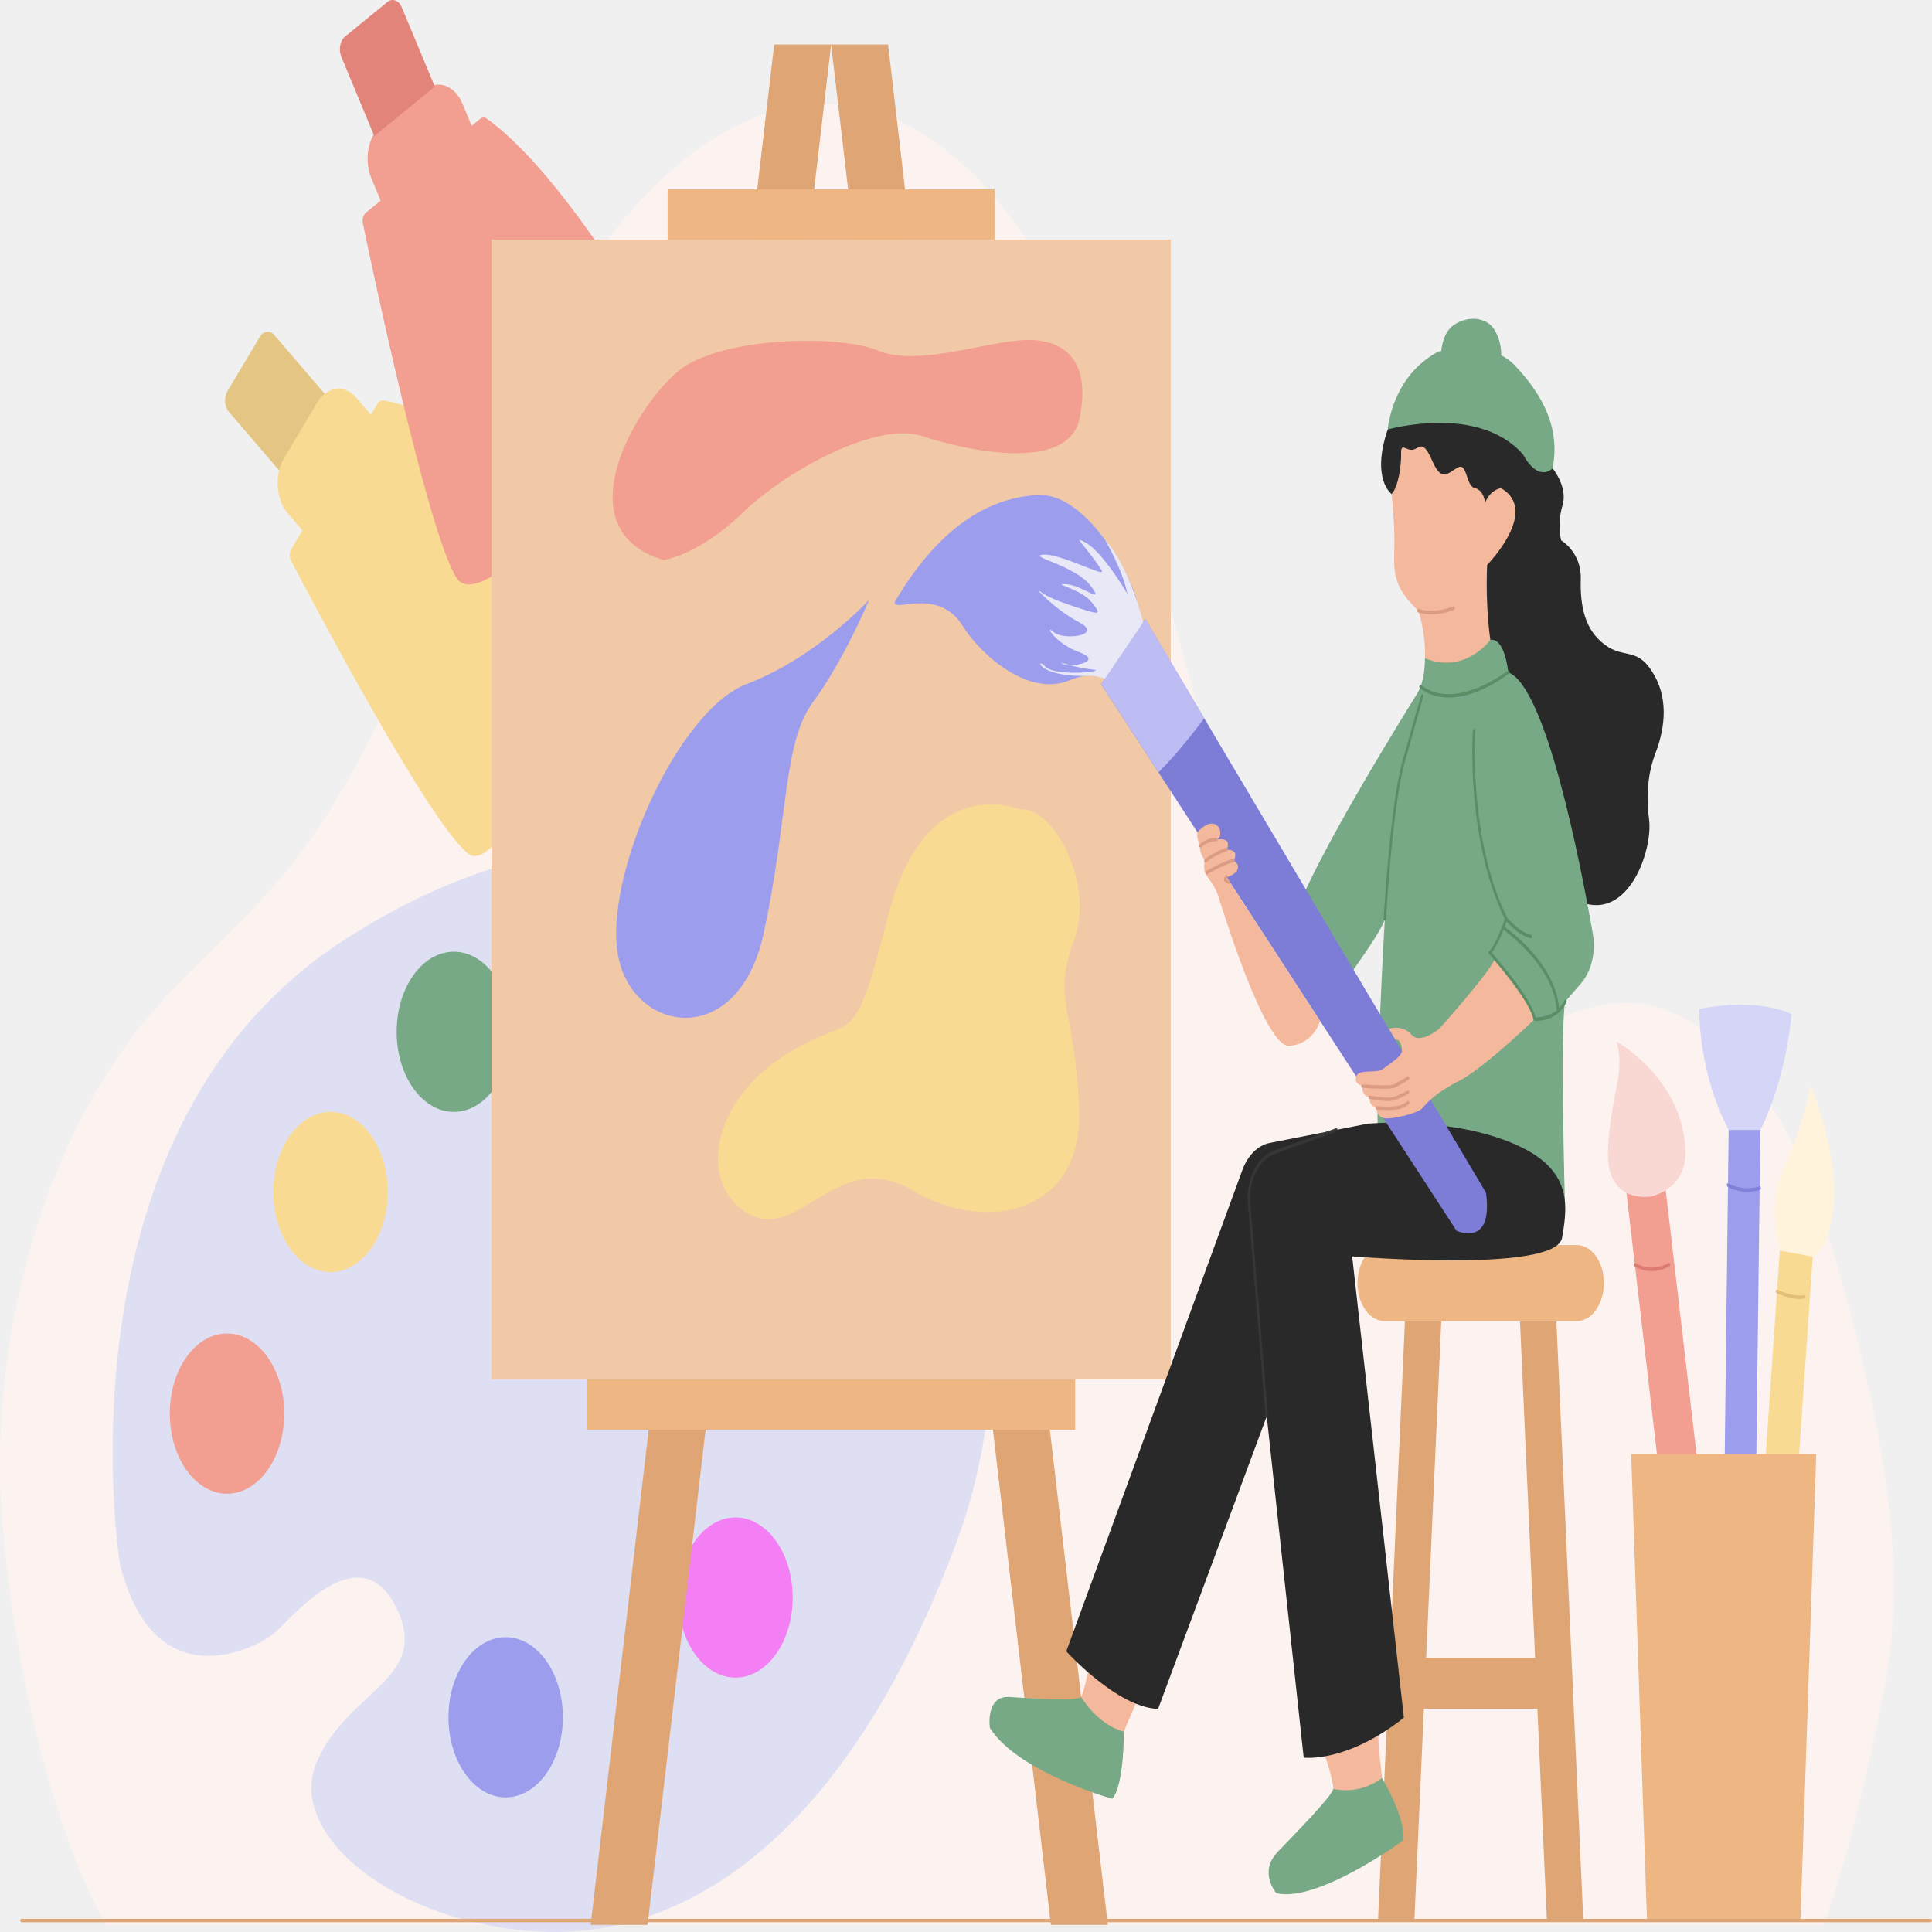
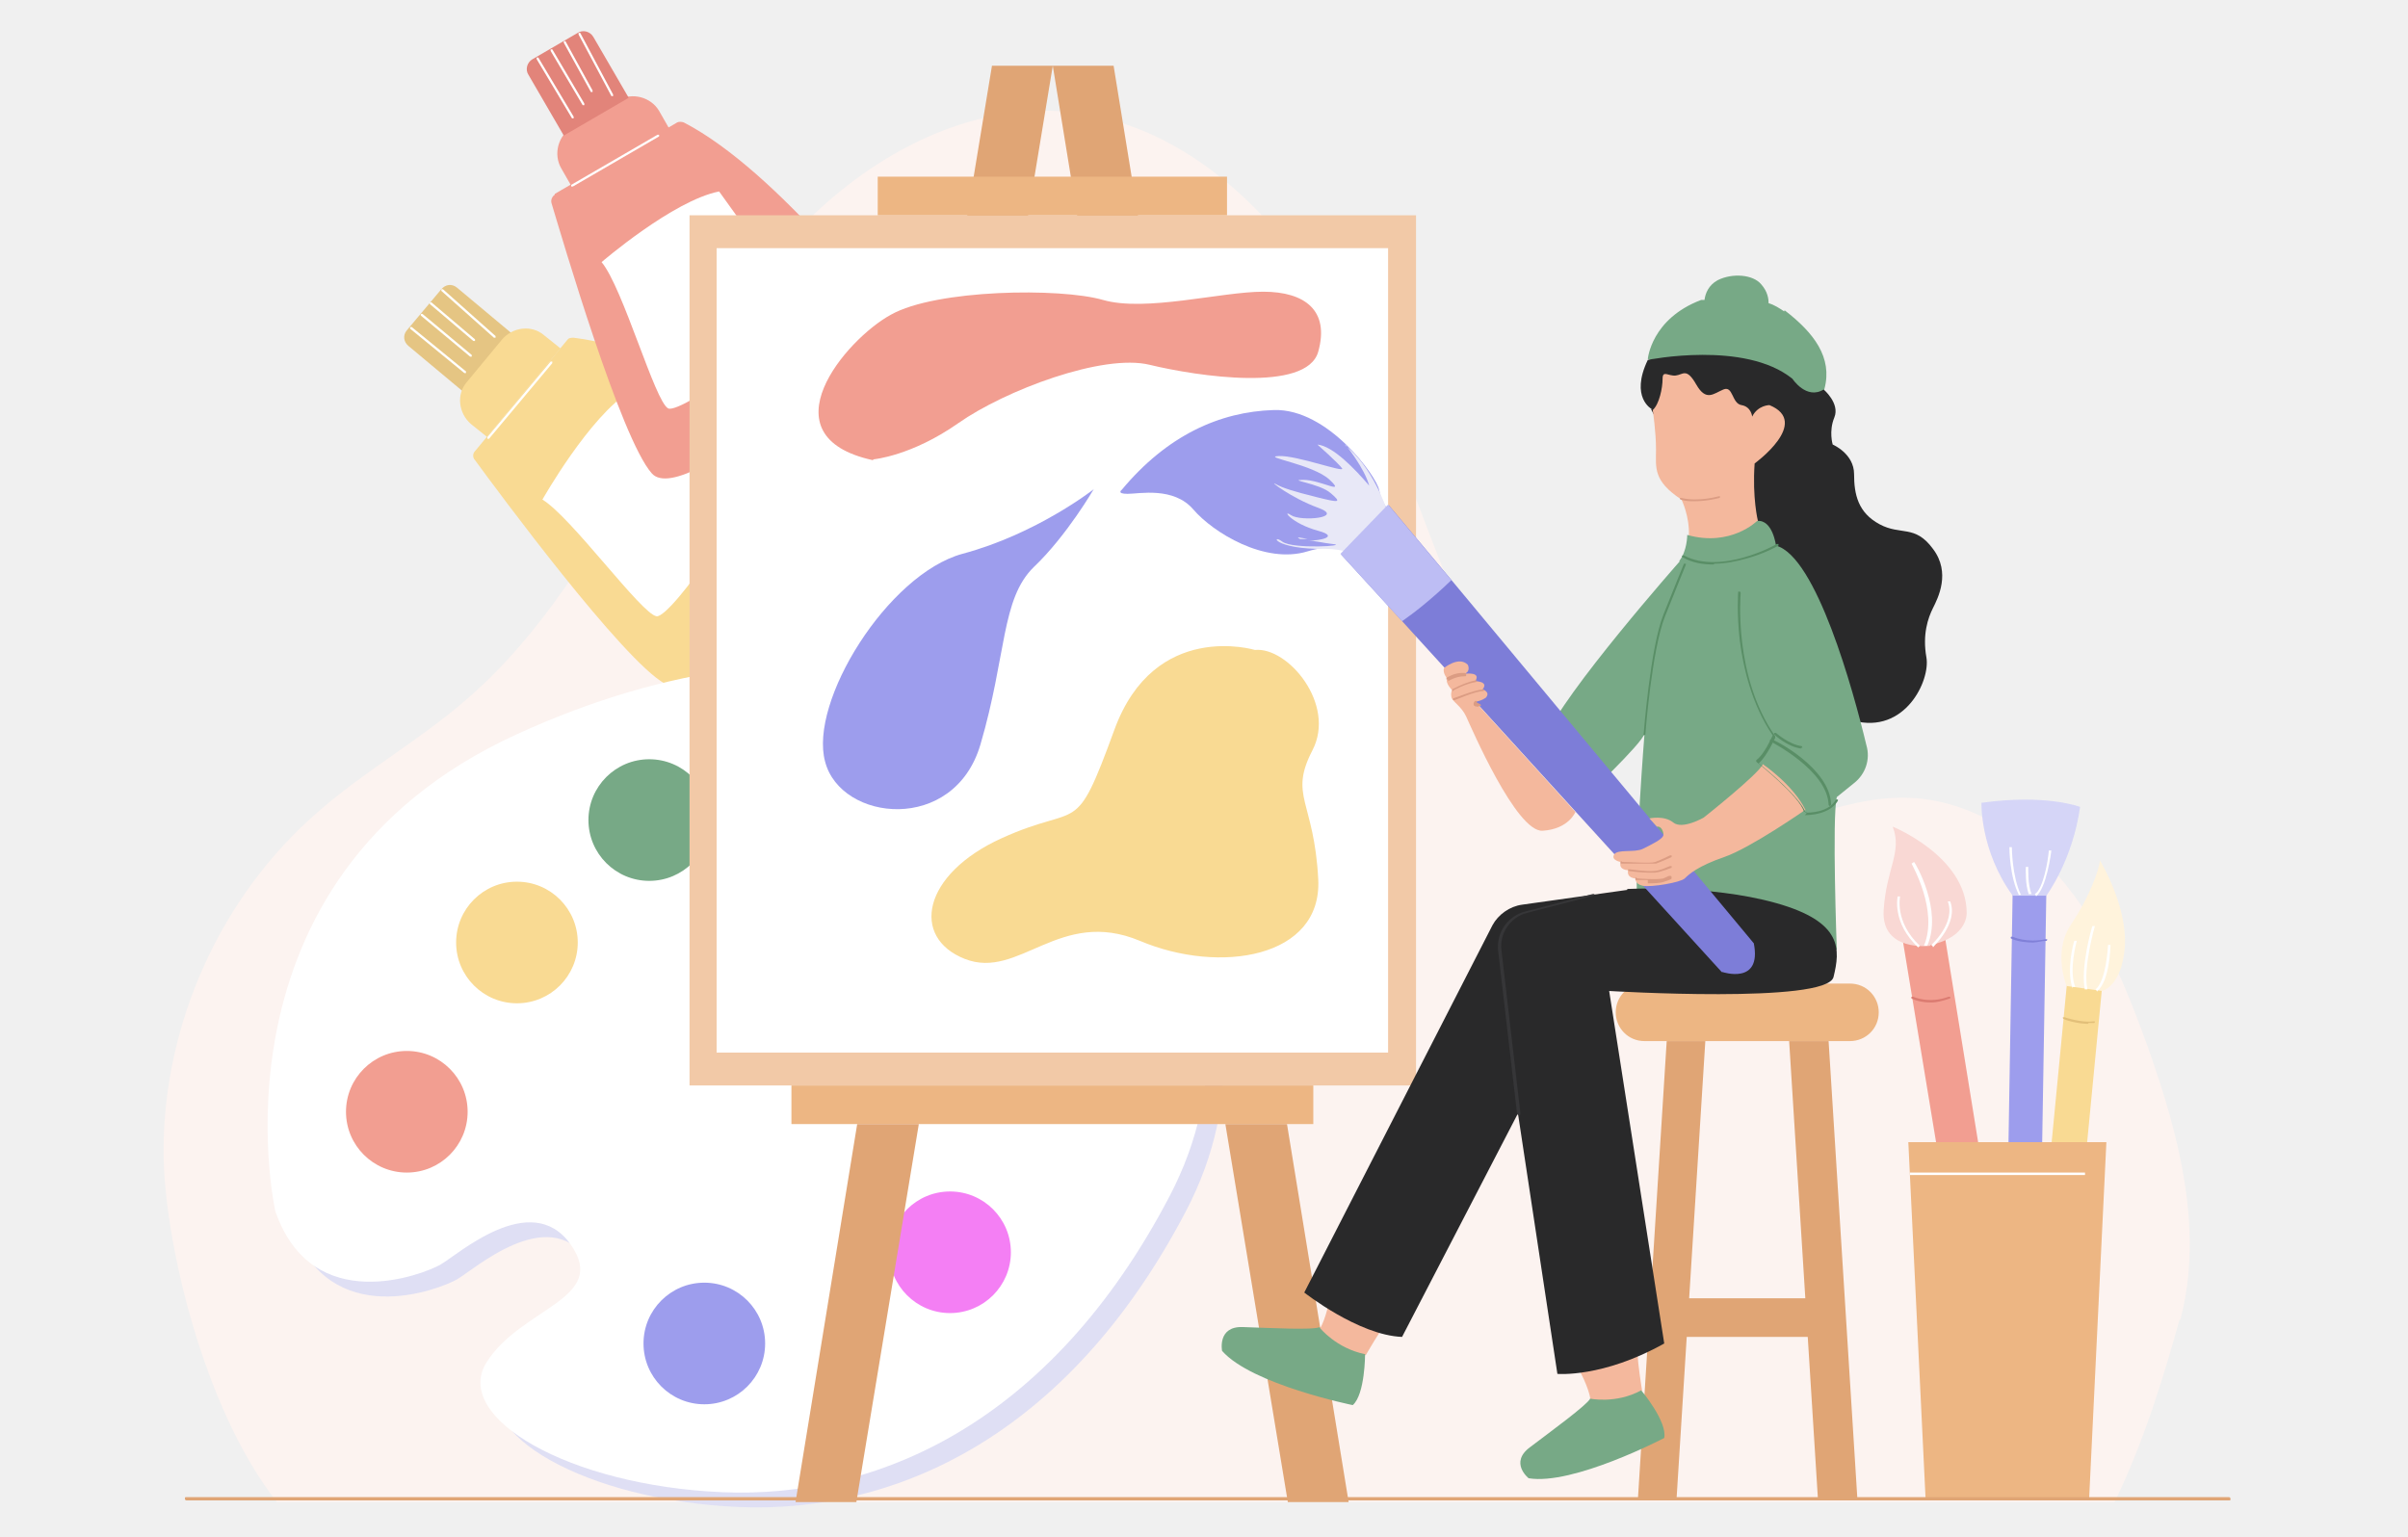
- <svg xmlns="http://www.w3.org/2000/svg" width="160" height="160" viewBox="0 0 160 160" fill="none">
-   <path d="M125.502 30.314C125.147 29.929 124.742 29.646 124.322 29.423C124.344 28.947 124.25 28.157 123.78 27.337C123.136 26.233 121.537 26.111 120.38 26.931C119.664 27.428 119.432 28.4 119.36 29.058C119.194 29.099 119.092 29.129 119.092 29.129C115.222 31.205 114.926 35.57 114.926 35.57C114.926 35.57 127.939 42.133 128.583 38.791C129.22 35.449 127.787 32.755 125.502 30.314Z" fill="#77A986" />
-   <path d="M115.244 40.908C115.244 40.908 113.529 39.682 114.925 35.57C114.925 35.57 122.434 33.413 126.138 37.647C126.138 37.647 127.245 39.925 128.583 38.791C128.583 38.791 129.864 40.34 129.401 41.849C128.938 43.358 129.285 44.746 129.285 44.746C129.285 44.746 130.97 45.728 130.912 47.926C130.855 50.124 131.202 52.129 132.895 53.385C134.58 54.651 135.658 53.446 137.061 56.028C138.457 58.611 137.466 61.416 137.061 62.48C136.656 63.543 136.244 65.336 136.569 67.857C136.895 70.379 134.884 76.253 130.92 74.704C126.948 73.154 115.244 40.908 115.244 40.908Z" fill="#29292A" />
-   <path d="M123.425 52.98C123.425 52.98 123.006 50.448 123.158 46.782C123.158 46.782 127.563 42.295 124.301 40.422C124.301 40.422 123.396 40.543 122.991 41.647C122.991 41.647 122.904 40.584 122.145 40.422C121.385 40.26 121.53 38.305 120.749 38.71C119.96 39.115 119.41 40.016 118.622 38.183C117.833 36.35 117.573 37.12 117.023 37.241C116.473 37.363 116.003 36.593 116.032 37.566C116.061 38.548 115.801 40.34 115.244 40.908C115.244 40.908 115.504 43.186 115.475 45.151C115.446 47.106 115.215 48.493 117.457 50.569C117.457 50.569 118.072 52.322 118.007 54.499C118.007 54.499 119.056 56.271 120.799 55.988C122.543 55.704 123.425 52.98 123.425 52.98Z" fill="#F4B89D" />
-   <path d="M118.521 50.873C118.166 50.873 117.797 50.833 117.436 50.711C117.378 50.691 117.349 50.62 117.356 50.539C117.371 50.458 117.421 50.418 117.479 50.428C118.803 50.863 120.329 50.235 120.344 50.225C120.394 50.205 120.452 50.245 120.474 50.316C120.488 50.387 120.459 50.468 120.409 50.499C120.351 50.529 119.512 50.873 118.521 50.873Z" fill="#DB9C83" />
-   <path d="M156.079 139.622C154.958 145.446 153.338 152.809 151.03 159.422H8.775C3.06 149.223 -0.007 130.801 1.27664e-05 121.393C0.007 107.497 4.485 93.724 11.965 84.599C15.618 80.142 19.908 76.78 23.568 72.334C29.29 65.386 33.24 56.079 36.973 46.853C40.705 37.626 44.395 28.177 49.74 20.673C55.086 13.168 62.458 7.739 70.003 8.702C79.385 9.907 86.858 20.561 91.321 32.188C95.777 43.814 98.092 56.839 102.396 68.577C105.767 77.762 111.352 86.857 118.723 87.293C124.322 87.617 129.581 82.786 135.18 83.079C139.897 83.323 144.216 87.262 147.189 92.397C150.162 97.522 151.978 103.76 153.555 109.989C155.971 119.499 157.953 129.849 156.079 139.622Z" fill="#FCF3F0" />
-   <path d="M24.125 45.475C23.959 45.749 23.951 46.154 24.103 46.437C25.818 49.709 35.562 68.202 38.781 70.703C42.318 73.458 52.41 45.941 52.41 45.941C52.41 45.941 40.134 34.669 31.757 33.16C31.569 33.13 31.373 33.231 31.25 33.444L24.125 45.475Z" fill="#F9DA93" />
-   <path d="M26.983 32.724L23.206 39.064L18.953 34.102C18.584 33.676 18.533 32.907 18.844 32.39L21.506 27.914C21.81 27.397 22.36 27.326 22.729 27.762L26.983 32.724Z" fill="#E5C583" />
-   <path d="M25.066 43.956L23.821 42.498C22.845 41.353 22.707 39.318 23.525 37.95L26.259 33.352C27.077 31.985 28.531 31.793 29.507 32.937L30.752 34.395L25.066 43.956Z" fill="#F9DA93" />
-   <path d="M30.303 17.614C30.086 17.796 29.978 18.161 30.05 18.495C30.846 22.323 35.417 44.007 37.79 47.835C40.402 52.048 56.331 31.357 56.331 31.357C56.331 31.357 47.694 15.153 40.308 9.816C40.141 9.694 39.939 9.704 39.772 9.836L30.303 17.614Z" fill="#F29E91" />
-   <path d="M31.54 16.652L30.759 14.768C30.115 13.229 30.491 11.244 31.591 10.352L35.157 7.446C36.257 6.544 37.675 7.071 38.311 8.61L39.092 10.494L31.54 16.652Z" fill="#F29E91" />
-   <path d="M36.011 7.172L30.997 11.264L28.263 4.691C28.024 4.114 28.162 3.364 28.574 3.03L32.083 0.164C32.495 -0.17 33.03 0.022 33.269 0.599L36.011 7.172Z" fill="#E2847A" />
-   <path d="M9.925 129.505C9.925 129.505 4.16 93.501 28.552 77.813C52.945 62.125 69.598 74.815 71.406 77.813C73.222 80.811 88.384 103.193 79.154 127.884C69.923 152.576 56.41 160.658 44.539 159.959C32.669 159.27 23.604 151.887 26.245 145.881C28.885 139.875 35.808 139.015 32.755 133.019C29.703 127.023 24.017 134.174 22.7 135.267C21.384 136.371 12.811 141.04 9.925 129.505Z" fill="#DFDFF4" />
-   <path d="M18.801 123.702C21.418 123.702 23.539 120.732 23.539 117.068C23.539 113.404 21.418 110.434 18.801 110.434C16.184 110.434 14.063 113.404 14.063 117.068C14.063 120.732 16.184 123.702 18.801 123.702Z" fill="#F29E91" />
-   <path d="M41.877 148.849C44.494 148.849 46.615 145.879 46.615 142.215C46.615 138.551 44.494 135.581 41.877 135.581C39.26 135.581 37.139 138.551 37.139 142.215C37.139 145.879 39.26 148.849 41.877 148.849Z" fill="#9D9DED" />
-   <path d="M60.91 138.934C63.526 138.934 65.648 135.964 65.648 132.3C65.648 128.636 63.526 125.666 60.91 125.666C58.293 125.666 56.171 128.636 56.171 132.3C56.171 135.964 58.293 138.934 60.91 138.934Z" fill="#F47FF4" />
-   <path d="M27.373 105.35C29.99 105.35 32.111 102.38 32.111 98.716C32.111 95.053 29.99 92.083 27.373 92.083C24.756 92.083 22.635 95.053 22.635 98.716C22.635 102.38 24.756 105.35 27.373 105.35Z" fill="#F9DA93" />
-   <path d="M37.588 92.083C40.204 92.083 42.326 89.113 42.326 85.449C42.326 81.786 40.204 78.816 37.588 78.816C34.971 78.816 32.849 81.786 32.849 85.449C32.849 89.113 34.971 92.083 37.588 92.083Z" fill="#77A986" />
-   <path d="M64.028 44.706H59.311L64.114 3.688H68.831L64.028 44.706Z" fill="#E0A575" />
-   <path d="M93.072 143.41C93.072 143.41 94.251 140.503 94.555 140.169C94.858 139.835 90.294 137.293 90.294 137.293C90.294 137.293 90.004 139.481 89.534 140.544C89.071 141.607 91.147 144.392 93.072 143.41Z" fill="#F4B89D" />
-   <path d="M114.455 147.248C114.455 147.248 114.065 143.957 114.151 143.42C114.238 142.883 109.551 144.939 109.551 144.939C109.551 144.939 110.31 146.894 110.426 148.13C110.542 149.375 113.399 149.699 114.455 147.248Z" fill="#F4B89D" />
-   <path d="M73.634 44.706H78.351L73.547 3.688H68.831L73.634 44.706Z" fill="#E0A575" />
-   <path d="M96.956 19.842H40.705V114.232H96.956V19.842Z" fill="#F2C9A7" />
-   <path d="M89.042 114.242H48.627V118.405H89.042V114.242Z" fill="#EDB683" />
-   <path d="M82.365 15.68H55.289V19.842H82.365V15.68Z" fill="#EDB683" />
-   <path d="M117.132 159.047H114.122L116.35 109.411H119.36L117.132 159.047Z" fill="#E0A575" />
-   <path d="M128.106 159.047H131.122L128.894 109.411H125.878L128.106 159.047Z" fill="#E0A575" />
-   <path d="M128.504 137.293H116.741V141.516H128.504V137.293Z" fill="#E0A575" />
-   <path d="M130.58 109.411H114.672C113.428 109.411 112.422 108.004 112.422 106.262C112.422 104.52 113.428 103.112 114.672 103.112H130.58C131.824 103.112 132.829 104.52 132.829 106.262C132.822 108.004 131.817 109.411 130.58 109.411Z" fill="#EDB683" />
-   <path d="M87.031 159.412H91.748L86.945 118.405H82.228L87.031 159.412Z" fill="#E0A575" />
-   <path d="M84.463 67.037C84.463 67.037 76.687 63.736 73.591 75.717C70.495 87.698 71.015 83.545 64.903 87.455C58.79 91.364 57.828 98.22 62.024 100.54C66.219 102.859 69.359 94.919 75.566 98.585C81.765 102.251 89.715 100.418 89.368 91.86C89.021 83.302 87.096 82.877 88.934 77.894C90.757 72.911 86.995 66.673 84.463 67.037Z" fill="#F9DA93" />
-   <path d="M71.978 49.678C71.978 49.678 67.608 54.448 61.843 56.646C56.078 58.844 49.965 72.668 51.187 79.15C52.41 85.632 61.148 86.978 63.239 77.317C65.33 67.655 64.809 61.538 67.348 58.115C69.88 54.691 71.978 49.678 71.978 49.678Z" fill="#9D9DED" />
-   <path d="M54.942 46.377C54.942 46.377 57.843 46.012 61.503 42.467C65.163 38.923 72.672 34.882 76.347 36.107C80.015 37.333 88.5 39.166 89.411 34.639C90.323 30.111 88.399 28.157 85.165 28.157C81.932 28.157 76.079 30.425 72.759 29.048C69.439 27.671 59.832 27.914 56.338 30.608C52.844 33.292 46.471 43.804 54.942 46.377Z" fill="#F29E91" />
-   <path d="M117.399 57.385C117.399 57.385 108.321 71.817 107.048 76.466L110.057 83.069C110.057 83.069 114.426 77.317 114.687 76.101C114.687 76.101 113.898 89.369 114.122 94.534L129.596 99.496C129.596 99.496 129.191 85.024 129.625 82.948L130.934 81.439C131.795 80.446 132.178 78.846 131.911 77.327C130.869 71.382 128.026 56.849 124.908 55.684C124.908 55.684 124.648 52.808 123.425 52.99C123.425 52.99 121.371 55.866 118.007 54.519C118.007 54.509 118.043 56.342 117.399 57.385Z" fill="#77A986" />
-   <path d="M113.29 93.055L105.145 94.655C104.176 94.848 103.329 95.688 102.881 96.914L88.304 136.756C88.304 136.756 92.5 141.405 95.907 141.526L104.906 117.291L107.966 145.557C107.966 145.557 111.46 146.043 116.264 142.255L111.981 104.044C111.981 104.044 128.836 105.451 129.364 102.514C129.885 99.577 130.153 96.58 124.908 94.534C119.664 92.478 113.29 93.055 113.29 93.055Z" fill="#29292A" />
-   <path d="M104.906 117.422C104.856 117.422 104.812 117.372 104.805 117.301L103.344 99.689C103.177 97.684 104.103 95.79 105.499 95.293L110.643 93.44C110.701 93.42 110.751 93.47 110.766 93.541C110.78 93.622 110.744 93.693 110.693 93.713L105.55 95.567C104.255 96.033 103.387 97.795 103.546 99.659L105.008 117.271C105.015 117.352 104.971 117.422 104.921 117.433C104.914 117.422 104.906 117.422 104.906 117.422Z" fill="#363638" />
-   <path d="M119.982 57.77C119.172 57.77 118.34 57.568 117.595 57.001C117.544 56.96 117.53 56.879 117.551 56.808C117.58 56.737 117.638 56.717 117.689 56.747C120.561 58.925 124.814 55.583 124.858 55.542C124.908 55.502 124.966 55.522 124.995 55.593C125.024 55.664 125.009 55.745 124.959 55.785C124.944 55.795 123.852 56.666 122.412 57.244C121.711 57.527 120.857 57.77 119.982 57.77Z" fill="#598E66" />
-   <path d="M114.687 76.233H114.68C114.622 76.223 114.578 76.162 114.586 76.081C114.593 75.99 115.121 66.723 116.119 63.138C117.11 59.573 117.689 57.598 117.689 57.578C117.711 57.507 117.768 57.466 117.819 57.497C117.87 57.527 117.899 57.608 117.877 57.679C117.87 57.699 117.298 59.674 116.307 63.239C115.316 66.784 114.788 76.01 114.788 76.101C114.788 76.172 114.745 76.233 114.687 76.233Z" fill="#598E66" />
-   <path d="M126.789 77.702C126.782 77.702 126.782 77.702 126.775 77.702C125.711 77.489 124.713 76.253 124.67 76.203C124.626 76.152 124.626 76.061 124.662 76C124.698 75.939 124.764 75.939 124.807 75.99C124.814 76 125.805 77.216 126.804 77.418C126.861 77.428 126.898 77.499 126.89 77.58C126.883 77.651 126.84 77.702 126.789 77.702Z" fill="#598E66" />
-   <path d="M129.017 83.91C128.959 83.91 128.916 83.849 128.916 83.768C128.807 80.011 124.467 76.972 124.424 76.942C124.373 76.912 124.351 76.82 124.38 76.75C124.402 76.679 124.467 76.648 124.518 76.689C124.698 76.81 129.01 79.828 129.126 83.758C129.126 83.839 129.082 83.91 129.017 83.91C129.024 83.91 129.024 83.91 129.017 83.91Z" fill="#598E66" />
-   <path d="M120.626 101.927L95.936 63.958L91.184 56.656L94.851 51.268L99.72 59.472L123.064 98.777C123.686 103.365 120.626 101.927 120.626 101.927Z" fill="#7D7DD8" />
-   <path d="M94.829 51.795C94.829 51.795 94.338 51.086 94.113 49.678C93.896 48.27 90.185 40.816 85.99 40.999C81.794 41.181 77.736 43.754 74.198 49.678C74.198 49.678 73.764 50.164 74.632 50.104C75.501 50.043 78.17 49.334 79.696 51.795C81.222 54.256 85.201 57.75 88.565 56.342C91.929 54.934 92.623 57.608 92.623 57.608L94.829 51.795Z" fill="#9D9DED" />
-   <path d="M109.326 84.548C109.326 84.548 108.813 86.462 106.78 86.614C104.747 86.766 101.275 75.392 100.884 74.197C100.494 73.002 99.792 72.607 99.734 72.02C99.676 71.433 99.821 71.311 99.821 71.311C99.821 71.311 99.228 70.541 99.416 70.065C99.416 70.065 99.032 69.437 99.17 68.921C99.17 68.921 100.291 67.554 100.993 68.597C100.993 68.597 101.253 69.346 100.747 69.539C100.747 69.539 102.071 69.235 101.593 70.379C101.593 70.379 102.7 70.278 102.158 71.301C102.158 71.301 102.772 71.524 102.418 72.162C102.418 72.162 102.078 72.537 101.572 72.638L109.189 84.356L109.326 84.548Z" fill="#F4B89D" />
-   <path d="M99.416 70.197C99.387 70.197 99.351 70.177 99.329 70.136C99.3 70.076 99.307 69.984 99.351 69.934C99.373 69.913 99.973 69.336 100.74 69.377C100.798 69.377 100.841 69.448 100.841 69.529C100.841 69.61 100.79 69.67 100.733 69.67C100.038 69.63 99.474 70.167 99.467 70.177C99.459 70.197 99.438 70.197 99.416 70.197Z" fill="#DB9C83" />
-   <path d="M99.821 71.443C99.785 71.443 99.749 71.412 99.734 71.372C99.705 71.301 99.72 71.22 99.77 71.179C99.807 71.149 100.682 70.45 101.564 70.227C101.622 70.217 101.673 70.268 101.68 70.339C101.687 70.42 101.651 70.491 101.601 70.501C100.754 70.713 99.879 71.412 99.872 71.422C99.857 71.443 99.843 71.443 99.821 71.443Z" fill="#DB9C83" />
-   <path d="M99.922 72.415C99.879 72.415 99.843 72.385 99.828 72.324C99.807 72.253 99.828 72.172 99.886 72.141C99.951 72.101 101.485 71.22 102.15 71.139C102.208 71.129 102.259 71.189 102.259 71.27C102.266 71.352 102.223 71.422 102.165 71.422C101.536 71.503 99.973 72.395 99.959 72.405C99.944 72.415 99.93 72.415 99.922 72.415Z" fill="#DB9C83" />
-   <path d="M101.788 73.195C101.781 73.195 101.781 73.195 101.774 73.195C101.622 73.164 101.42 73.104 101.376 72.891C101.34 72.688 101.485 72.516 101.499 72.496C101.543 72.445 101.608 72.456 101.644 72.526C101.68 72.587 101.673 72.678 101.629 72.729C101.608 72.759 101.579 72.8 101.579 72.82C101.579 72.82 101.615 72.881 101.803 72.911C101.861 72.921 101.897 72.992 101.89 73.073C101.883 73.144 101.839 73.195 101.788 73.195Z" fill="#DB9C83" />
-   <path d="M127.093 84.406C127.093 84.406 122.868 88.478 120.864 89.5C118.853 90.523 118.13 91.374 117.79 91.779C117.457 92.184 115.193 92.761 114.564 92.589C113.934 92.407 114.014 91.749 114.014 91.749C114.014 91.749 113.341 91.617 113.442 90.868C113.442 90.868 112.704 90.807 112.842 89.936C112.842 89.936 112.082 89.784 112.321 89.136C112.56 88.478 113.941 88.954 114.535 88.518C115.128 88.082 116.097 87.475 116.104 87.019C116.112 86.563 115.895 86.006 115.569 86.108L115.027 85.196C115.027 85.196 116.162 84.821 116.886 85.682C117.609 86.543 119.222 85.166 119.222 85.166C119.222 85.166 123.461 80.426 123.794 79.403C123.787 79.403 126.152 81.621 127.093 84.406Z" fill="#F4B89D" />
-   <path d="M114.564 90.169C113.847 90.169 112.972 90.098 112.827 90.088C112.77 90.088 112.726 90.017 112.733 89.936C112.733 89.855 112.784 89.794 112.842 89.804C113.45 89.855 115.092 89.956 115.403 89.814C115.786 89.632 116.567 89.146 116.575 89.146C116.625 89.115 116.683 89.146 116.712 89.217C116.734 89.288 116.712 89.369 116.661 89.409C116.633 89.43 115.866 89.906 115.475 90.088C115.316 90.148 114.969 90.169 114.564 90.169Z" fill="#DB9C83" />
-   <path d="M114.976 91.182C114.361 91.182 113.471 91.02 113.421 91.009C113.363 90.999 113.327 90.928 113.334 90.847C113.341 90.766 113.392 90.716 113.45 90.726C113.464 90.726 114.839 90.989 115.323 90.868C115.808 90.746 116.56 90.331 116.567 90.321C116.618 90.29 116.676 90.331 116.698 90.402C116.719 90.473 116.69 90.554 116.64 90.584C116.611 90.604 115.859 91.02 115.352 91.141C115.258 91.171 115.128 91.182 114.976 91.182Z" fill="#DB9C83" />
-   <path d="M114.882 91.931C114.426 91.931 114.043 91.891 114.007 91.891C113.949 91.88 113.905 91.82 113.913 91.739C113.92 91.657 113.963 91.597 114.021 91.607C114.036 91.607 115.533 91.749 116.076 91.485C116.387 91.333 116.488 91.263 116.524 91.242C116.546 91.192 116.596 91.161 116.64 91.181C116.683 91.202 116.712 91.263 116.712 91.323C116.712 91.425 116.712 91.485 116.141 91.759C115.851 91.901 115.33 91.931 114.882 91.931Z" fill="#DB9C83" />
-   <path d="M53.632 159.412H48.916L53.719 118.405H58.436L53.632 159.412Z" fill="#E0A575" />
-   <path d="M141.076 125.373H137.799L134.652 98.413H137.929L141.076 125.373Z" fill="#F29E91" />
-   <path d="M136.786 99.081C136.786 99.081 132.988 99.81 133.162 95.293C133.336 90.766 134.645 88.933 133.864 86.239C133.864 86.239 139.542 89.419 139.586 95.537C139.586 95.537 139.759 98.231 136.786 99.081Z" fill="#F9D8D4" />
-   <path d="M145.395 125.19H142.776L143.167 92.903H145.793L145.395 125.19Z" fill="#9D9DED" />
-   <path d="M150.215 102.751L147.479 102.38L145.827 126.303L148.563 126.673L150.215 102.751Z" fill="#F9DA93" />
-   <path d="M140.721 83.555C140.721 83.555 140.606 88.751 143.167 93.582H145.785C145.785 93.582 147.84 89.733 148.368 83.981C148.361 83.981 145.785 82.573 140.721 83.555Z" fill="#D5D5F7" />
-   <path d="M147.391 103.568C147.391 103.568 146.256 99.851 147.681 96.792C149.106 93.734 149.923 90.635 149.923 89.865C149.923 89.865 152.383 95.486 151.789 100.297C151.384 103.598 150.126 104.074 150.126 104.074L147.391 103.568Z" fill="#FFF3DC" />
-   <path d="M136.779 105.269C135.94 105.269 135.383 104.884 135.347 104.854C135.296 104.813 135.275 104.732 135.303 104.662C135.332 104.591 135.39 104.56 135.441 104.601C135.455 104.611 136.671 105.441 138.183 104.601C138.233 104.57 138.291 104.611 138.313 104.682C138.335 104.753 138.306 104.834 138.255 104.864C137.712 105.168 137.206 105.269 136.779 105.269Z" fill="#DB7B71" />
-   <path d="M144.715 98.696C143.738 98.696 143.102 98.301 143.065 98.271C143.015 98.24 142.993 98.149 143.015 98.079C143.036 98.008 143.102 97.977 143.152 98.008C143.159 98.018 144.23 98.676 145.706 98.261C145.764 98.251 145.814 98.291 145.829 98.372C145.843 98.453 145.807 98.524 145.749 98.544C145.373 98.656 145.026 98.696 144.715 98.696Z" fill="#8080D8" />
-   <path d="M149.019 107.578C148.144 107.578 147.167 107.102 147.124 107.082C147.073 107.052 147.044 106.971 147.058 106.9C147.08 106.829 147.138 106.788 147.189 106.809C147.203 106.819 148.498 107.447 149.402 107.254C149.46 107.244 149.511 107.295 149.518 107.376C149.525 107.457 149.489 107.528 149.431 107.538C149.301 107.568 149.163 107.578 149.019 107.578Z" fill="#E2BF79" />
-   <path d="M149.106 159.047H136.396L135.086 120.42H150.415L149.106 159.047Z" fill="#EDB683" />
-   <path d="M88.001 54.975C88.131 55.036 88.355 55.076 88.601 55.076C87.979 54.914 87.639 54.793 88.001 54.975Z" fill="#E8E8F7" />
-   <path d="M91.516 44.706C91.516 44.706 92.963 47.167 93.368 49.182C92.24 47.308 90.598 44.949 89.353 44.706C89.353 44.706 90.981 46.721 91.256 47.278C91.524 47.835 87.784 45.809 86.388 45.931C84.992 46.053 89.064 46.832 90.316 48.504C91.567 50.175 89.643 48.463 88.305 48.382C86.966 48.301 89.498 48.746 90.388 49.85C91.278 50.954 91.104 50.924 89.296 50.337C87.487 49.749 86.655 49.395 86.098 48.949C85.541 48.504 87.321 50.458 89.382 51.542C91.451 52.625 88.044 53.071 87.256 52.342C86.467 51.613 87.285 53.243 89.382 54.013C91.053 54.631 89.592 55.097 88.601 55.087C89.1 55.218 89.787 55.38 90.446 55.441C91.929 55.583 87.371 56.089 86.561 55.198C85.744 54.297 85.802 56.089 90.026 55.968C90.026 55.968 90.815 55.897 91.495 56.221C92.182 56.545 94.678 51.552 94.678 51.552C94.678 51.552 93.578 46.964 91.516 44.706Z" fill="#E8E8F7" />
-   <path d="M99.734 59.472C98.049 61.74 96.739 63.168 95.944 63.958L91.191 56.656L94.859 51.268L99.734 59.472Z" fill="#BDBDF4" />
-   <path d="M127.194 84.548C127.136 84.548 127.093 84.548 127.086 84.548C127.042 84.548 127.006 84.497 126.992 84.436C126.695 82.786 123.346 79.049 123.317 79.008C123.295 78.978 123.281 78.937 123.281 78.897C123.281 78.856 123.295 78.816 123.324 78.785C123.881 78.208 124.496 76.476 124.619 76.101C122.941 72.678 122.311 68.637 122.073 65.832C121.819 62.783 121.964 60.505 121.971 60.484C121.978 60.403 122.029 60.353 122.08 60.353C122.138 60.363 122.174 60.434 122.174 60.505C122.167 60.596 121.602 69.518 124.821 76C124.843 76.041 124.843 76.091 124.829 76.142C124.8 76.223 124.178 78.117 123.541 78.897C124.105 79.535 126.789 82.634 127.165 84.254C127.165 84.254 127.165 84.254 127.172 84.254C127.52 84.254 128.959 84.173 129.538 82.856C129.567 82.786 129.632 82.765 129.675 82.806C129.726 82.846 129.74 82.938 129.712 82.998C129.082 84.447 127.614 84.548 127.194 84.548Z" fill="#598E66" />
-   <path d="M89.541 140.544C89.541 140.544 90.844 142.803 93.072 143.41C93.072 143.41 93.115 147.816 92.11 148.97C92.11 148.97 84.29 146.773 81.975 143.096C81.975 143.096 81.584 140.423 83.588 140.534C85.599 140.666 89.064 140.919 89.541 140.544Z" fill="#77A986" />
-   <path d="M110.426 148.14C110.426 148.14 112.451 148.737 114.455 147.249C114.455 147.249 116.474 150.631 116.213 152.414C116.213 152.414 109.153 157.599 105.702 156.789C105.702 156.789 104.198 155.057 105.803 153.376C107.417 151.695 110.223 148.849 110.426 148.14Z" fill="#77A986" />
-   <path d="M159.899 159.189H1.78C1.722 159.189 1.678 159.128 1.678 159.047C1.678 158.966 1.722 158.906 1.78 158.906H159.899C159.957 158.906 160 158.966 160 159.047C160 159.128 159.957 159.189 159.899 159.189Z" fill="#E0A575" />
+ <svg xmlns="http://www.w3.org/2000/svg" id="Camada_1" version="1.1" viewBox="0 0 293 187">
+   <defs>
+     <style>
+       .st0 {
+         fill: #db9c83;
+       }
+ 
+       .st1 {
+         fill: #dfdff4;
+       }
+ 
+       .st2 {
+         fill: #f2c9a7;
+       }
+ 
+       .st3 {
+         fill: #598e66;
+       }
+ 
+       .st4 {
+         fill: #e0a575;
+       }
+ 
+       .st5 {
+         fill: #29292a;
+       }
+ 
+       .st6 {
+         fill: #e5c583;
+       }
+ 
+       .st7 {
+         fill: #8080d8;
+       }
+ 
+       .st8 {
+         fill: #db7b71;
+       }
+ 
+       .st9 {
+         fill: #e8e8f7;
+       }
+ 
+       .st10 {
+         fill: #f47ff4;
+       }
+ 
+       .st11 {
+         fill: #e2847a;
+       }
+ 
+       .st12 {
+         fill: #e2bf79;
+       }
+ 
+       .st13 {
+         fill: #fcf3f0;
+       }
+ 
+       .st14 {
+         fill: #77a986;
+       }
+ 
+       .st15 {
+         fill: #edb683;
+       }
+ 
+       .st16 {
+         fill: #fff;
+       }
+ 
+       .st17 {
+         fill: #bdbdf4;
+       }
+ 
+       .st18 {
+         fill: #f4b89d;
+       }
+ 
+       .st19 {
+         fill: #7d7dd8;
+       }
+ 
+       .st20 {
+         fill: #9d9ded;
+       }
+ 
+       .st21 {
+         fill: #fff3dc;
+       }
+ 
+       .st22 {
+         fill: #f9da93;
+       }
+ 
+       .st23 {
+         fill: #f29e91;
+       }
+ 
+       .st24 {
+         fill: #f9d8d4;
+       }
+ 
+       .st25 {
+         fill: #363638;
+       }
+ 
+       .st26 {
+         fill: #d5d5f7;
+       }
+     </style>
+   </defs>
+   <g id="Illustration">
+     <g>
+       <path class="st14" d="M217.1,37.9c-.6-.4-1.2-.8-1.9-1,0-.5-.1-1.4-.9-2.3-1-1.2-3.5-1.4-5.3-.5-1.1.6-1.5,1.6-1.6,2.4h-.4c-6.1,2.3-6.5,7.2-6.5,7.2,0,0,20.5,7.4,21.5,3.6,1-3.8-1.3-6.8-4.8-9.5h-.1Z" />
+       <path class="st5" d="M201,49.8s-2.7-1.4-.5-6c0,0,11.8-2.4,17.6,2.3,0,0,1.7,2.6,3.8,1.3,0,0,2,1.7,1.3,3.4s-.2,3.3-.2,3.3c0,0,2.6,1.1,2.6,3.6s.5,4.7,3.1,6.1c2.6,1.4,4.3,0,6.5,3,2.2,2.9.6,6,0,7.2s-1.3,3.2-.8,6-2.6,9.4-8.9,7.7c-6.2-1.7-24.6-37.9-24.6-37.9h0Z" />
+       <path class="st18" d="M213.9,63.4s-.7-2.8-.4-7c0,0,6.9-5,1.8-7.1,0,0-1.4,0-2.1,1.4,0,0-.1-1.2-1.3-1.4s-1-2.4-2.2-1.9-2.1,1.5-3.3-.6-1.6-1.2-2.5-1.1-1.6-.7-1.6.4-.4,3.1-1.2,3.8c0,0,.4,2.6.4,4.8s-.4,3.8,3.1,6.1c0,0,1,2,.9,4.4,0,0,1.6,2,4.4,1.7,2.7-.3,4.1-3.4,4.1-3.4h0Z" />
+       <path class="st0" d="M206.2,61c-.6,0-1.1,0-1.7-.2,0,0-.1,0-.1-.2,0,0,.1,0,.2,0,2.1.5,4.5-.2,4.5-.2,0,0,.2,0,.2,0,0,0,0,.2-.1.2,0,0-1.4.4-3,.4h0Z" />
+       <path class="st13" d="M265.2,160.6c-1.8,6.5-4.3,14.8-7.9,22.2H33.7c-9-11.4-13.8-32.1-13.8-42.7,0-15.6,7-31.1,18.8-41.3,5.7-5,12.5-8.8,18.2-13.8,9-7.8,15.2-18.2,21.1-28.6s11.7-21,20.1-29.4,20-14.5,31.8-13.4c14.7,1.4,26.5,13.3,33.5,26.4,7,13,10.6,27.7,17.4,40.8,5.3,10.3,14.1,20.5,25.7,21,8.8.4,17.1-5.1,25.9-4.7,7.4.3,14.2,4.7,18.9,10.5s7.5,12.8,10,19.7c3.8,10.7,6.9,22.3,4,33.3h-.1Z" />
+       <g>
+         <path class="st22" d="M57.8,54.9c-.3.3-.3.8,0,1.1,2.7,3.7,18,24.4,23.1,27.2,5.6,3.1,21.4-27.8,21.4-27.8,0,0-19.3-12.7-32.5-14.3-.3,0-.6,0-.8.3,0,0-11.2,13.5-11.2,13.5Z" />
+         <path class="st6" d="M62.3,40.6l-5.9,7.1-6.7-5.6c-.6-.5-.7-1.3-.2-1.9l4.2-5c.5-.6,1.3-.7,1.9-.2,0,0,6.7,5.6,6.7,5.6Z" />
+         <path class="st16" d="M56.5,45.4h0l-6.6-5.4v-.2h.2l6.6,5.4v.2h-.1Z" />
+         <path class="st16" d="M57.2,43.4h0l-6-5v-.2h.2l6,5v.2h-.1Z" />
+         <path class="st16" d="M57.6,41.5h0l-5.3-4.5v-.2h.2l5.3,4.5v.2h-.1Z" />
+         <path class="st16" d="M60.1,41.1h0l-6.4-5.7v-.2h.2l6.4,5.7v.2h-.1Z" />
+         <path class="st16" d="M66,60.8s5.7-10.1,10.7-13.2c0,0,10.9,7.4,13.6,9.5s-8.6,18.1-10.4,17.9-10.4-12.1-13.9-14.2Z" />
+         <path class="st22" d="M59.3,53.2l-2-1.6c-1.5-1.3-1.8-3.6-.5-5.1l4.3-5.2c1.3-1.5,3.6-1.8,5.1-.5l2,1.6-8.9,10.7h0Z" />
+       </g>
+       <g>
+         <path class="st23" d="M67.5,23.7c-.3.2-.5.6-.4,1,1.3,4.3,8.4,28.6,12.2,32.9,4.1,4.7,29.1-18.5,29.1-18.5,0,0-13.6-18.2-25.2-24.2-.3-.1-.6-.1-.8,0l-14.9,8.7h0Z" />
+         <path class="st23" d="M69.5,22.6l-1.2-2.1c-1-1.7-.4-4,1.3-5l5.6-3.3c1.7-1,4-.4,5,1.3l1.2,2.1-11.9,6.9h0Z" />
+         <path class="st11" d="M76.5,11.9l-7.9,4.6-4.3-7.4c-.4-.6-.2-1.5.5-1.9l5.5-3.2c.6-.4,1.5-.2,1.9.5l4.3,7.4Z" />
+         <path class="st16" d="M69.6,14.4h0l-4.3-7.2v-.2h.2l4.3,7.2v.2h0Z" />
+         <path class="st16" d="M70.9,12.8h0l-3.9-6.6v-.2h.2l3.9,6.6v.2h0Z" />
+         <path class="st16" d="M71.9,11.2h0l-3.3-6v-.2h.2l3.3,6v.2h0Z" />
+         <path class="st16" d="M74.4,11.7h0l-4-7.5v-.2h.2l4,7.5v.2h0Z" />
+         <path class="st16" d="M73.2,31.9s8.7-7.5,14.3-8.6c0,0,7.6,10.5,9.4,13.3s-14.1,13.9-15.6,13.1c-1.6-.8-5.5-14.7-8.1-17.8Z" />
+       </g>
+       <g>
+         <path class="st1" d="M35.5,149.2s-9.1-40.4,29.3-58c38.4-17.6,64.5-3.4,67.3,0,2.9,3.4,26.7,28.5,12.2,56.2s-35.7,36.8-54.4,36-32.9-9.1-28.7-15.8,15-7.7,10.2-14.4c-4.8-6.7-13.7,1.3-15.8,2.5s-15.5,6.5-20.1-6.5Z" />
+         <path class="st16" d="M33.5,147.4s-9.1-40.4,29.3-58c38.3-17.6,64.5-3.4,67.3,0,2.9,3.4,26.7,28.5,12.2,56.2s-35.7,36.8-54.4,36-32.9-9.1-28.7-15.8,15-7.7,10.2-14.4c-4.8-6.7-13.7,1.3-15.8,2.5s-15.6,6.5-20.1-6.5Z" />
+         <circle class="st23" cx="49.5" cy="135.3" r="7.4" />
+         <circle class="st20" cx="85.7" cy="163.5" r="7.4" />
+         <circle class="st10" cx="115.6" cy="152.4" r="7.4" />
+         <circle class="st22" cx="62.9" cy="114.7" r="7.4" />
+         <circle class="st14" cx="79" cy="99.8" r="7.4" />
+       </g>
+       <polygon class="st4" points="120.5 54.1 113.1 54.1 120.7 8 128.1 8 120.5 54.1" />
+       <path class="st18" d="M166.2,164.9s1.9-3.3,2.3-3.6-6.7-3.2-6.7-3.2c0,0-.5,2.5-1.2,3.6-.7,1.2,2.5,4.3,5.6,3.2h0Z" />
+       <path class="st18" d="M199.8,169.2s-.6-3.7-.5-4.3-7.2,1.7-7.2,1.7c0,0,1.2,2.2,1.4,3.6.2,1.4,4.7,1.8,6.3-1Z" />
+       <polygon class="st4" points="135.6 54.1 143 54.1 135.5 8 128.1 8 135.6 54.1" />
+       <rect class="st2" x="83.9" y="26.2" width="88.4" height="105.9" />
+       <rect class="st16" x="87.2" y="30.2" width="81.7" height="97.9" />
+       <rect class="st15" x="96.3" y="132.1" width="63.5" height="4.7" />
+       <rect class="st15" x="106.8" y="21.5" width="42.5" height="4.7" />
+       <polygon class="st4" points="204 182.4 199.3 182.4 202.8 126.7 207.5 126.7 204 182.4" />
+       <polygon class="st4" points="221.2 182.4 226 182.4 222.5 126.7 217.7 126.7 221.2 182.4" />
+       <rect class="st4" x="203.4" y="158" width="18.5" height="4.7" />
+       <path class="st15" d="M225.1,126.7h-25c-2,0-3.5-1.6-3.5-3.5h0c0-2,1.6-3.5,3.5-3.5h25c2,0,3.5,1.6,3.5,3.5h0c0,2-1.6,3.5-3.5,3.5Z" />
+       <polygon class="st4" points="156.7 182.8 164.1 182.8 156.6 136.8 149.1 136.8 156.7 182.8" />
+       <path class="st22" d="M152.7,79.1s-12.2-3.7-17.1,9.7c-4.9,13.4-4,8.8-13.7,13.2s-11.1,12.1-4.5,14.7,11.5-6.3,21.3-2.2c9.7,4.1,22.2,2.1,21.7-7.5s-3.6-10.1-.7-15.7c2.9-5.6-3-12.6-7-12.2Z" />
+       <path class="st20" d="M133,59.6s-6.9,5.4-15.9,7.8c-9.1,2.5-18.7,18-16.7,25.3,1.9,7.3,15.7,8.8,18.9-2.1s2.5-17.7,6.5-21.6c4-3.8,7.3-9.5,7.3-9.5h0Z" />
+       <path class="st23" d="M106.3,55.9s4.6-.4,10.3-4.4,17.6-8.5,23.3-7.1c5.8,1.4,19.1,3.4,20.5-1.6s-1.6-7.3-6.7-7.3-14.3,2.5-19.5,1-20.3-1.3-25.8,1.8c-5.5,3-15.5,14.8-2.2,17.7h0Z" />
+       <path class="st14" d="M204.4,68.3s-14.3,16.2-16.3,21.4l4.7,7.4s6.9-6.5,7.3-7.8c0,0-1.2,14.9-.9,20.7l24.3,5.6s-.6-16.2,0-18.6l2.1-1.7c1.4-1.1,2-2.9,1.5-4.6-1.6-6.7-6.1-23-11-24.3,0,0-.4-3.2-2.3-3,0,0-3.2,3.2-8.5,1.7,0,0,0,2-1,3.2h0Z" />
+       <path class="st5" d="M198,108.3l-12.8,1.8c-1.5.2-2.9,1.2-3.6,2.5l-22.9,44.7s6.6,5.2,11.9,5.4l14.1-27.2,4.8,31.7s5.5.5,13-3.7l-6.7-42.9s26.5,1.6,27.3-1.7c.8-3.3,1.2-6.7-7-9s-18.3-1.7-18.3-1.7h.2Z" />
+       <path class="st25" d="M184.8,135.7s-.1,0-.2-.1l-2.3-19.8c-.3-2.3,1.2-4.4,3.4-4.9l8.1-2.1s.2,0,.2,0c0,0,0,.2-.1.2l-8.1,2.1c-2,.5-3.4,2.5-3.1,4.6l2.3,19.8s0,.2-.1.2h0Z" />
+       <path class="st3" d="M208.5,68.7c-1.3,0-2.6-.2-3.8-.9,0,0-.1,0,0-.2,0,0,.1,0,.2,0,4.5,2.4,11.2-1.3,11.3-1.4h.2v.2s-1.7,1-4,1.6c-1.1.3-2.4.6-3.8.6h0Z" />
+       <path class="st3" d="M200.1,89.5h0s-.2,0-.1-.2c0,0,.8-10.5,2.4-14.5,1.6-4,2.5-6.2,2.5-6.2,0,0,.1,0,.2,0,0,0,.1,0,0,.2,0,0-.9,2.2-2.5,6.2s-2.4,14.3-2.4,14.4,0,0-.2,0h.1Z" />
+       <path class="st3" d="M219.2,91.1h0c-1.7-.2-3.2-1.6-3.3-1.7s0-.2,0-.2h.2s1.6,1.4,3.1,1.6c0,0,.1,0,.1.2,0,0,0,0-.2,0h0Z" />
+       <path class="st3" d="M222.7,98.1s-.2,0-.2-.2c-.2-4.2-7-7.6-7.1-7.7,0,0-.1,0,0-.2,0,0,.1,0,.2,0,.3,0,7.1,3.5,7.2,7.9,0,0,0,.2-.2.2s-.1,0,0,0h.1Z" />
+       <path class="st19" d="M209.5,118.3l-38.8-42.6-7.5-8.2,5.8-6,7.7,9.2,36.7,44.1c1,5.1-3.8,3.5-3.8,3.5h0Z" />
+       <path class="st20" d="M168.9,62s-.8-.8-1.1-2.4c-.3-1.6-6.2-9.9-12.8-9.7s-13,3.1-18.5,9.7c0,0-.7.5.7.5s5.6-.9,8,1.9,8.7,6.7,13.9,5.1c5.3-1.6,6.4,1.4,6.4,1.4l3.5-6.5h0Z" />
+       <path class="st18" d="M191.7,98.8s-.8,2.1-4,2.3-8.7-12.6-9.3-13.9-1.7-1.8-1.8-2.4.1-.8.1-.8c0,0-.9-.9-.6-1.4,0,0-.6-.7-.4-1.3,0,0,1.8-1.5,2.9-.4,0,0,.4.8-.4,1.1,0,0,2.1-.3,1.3.9,0,0,1.7,0,.9,1,0,0,1,.3.4,1,0,0-.5.4-1.3.5l12,13.2.2.2h0Z" />
+       <path class="st0" d="M176.1,82.7h-.1v-.2s1-.7,2.2-.6c0,0,.2,0,.2.2s0,.2-.2.2c-1.1,0-2,.6-2,.6h0v-.2Z" />
+       <path class="st0" d="M176.8,84.1h-.1v-.2s1.4-.8,2.8-1.1c0,0,.2,0,.2,0,0,0,0,.2-.1.2-1.3.2-2.7,1-2.7,1h0Z" />
+       <path class="st0" d="M176.9,85.2s-.1,0-.1,0v-.2c.1,0,2.5-1,3.6-1.1,0,0,.2,0,.2,0,0,0,0,.2-.1.2-1,0-3.4,1.1-3.5,1.1h0Z" />
+       <path class="st0" d="M179.9,86h0c-.2,0-.6,0-.6-.3s.2-.4.2-.4h.2v.2h0q0,0,.4.2s.1,0,.1.2c0,0,0,0-.2,0h0Z" />
+       <path class="st18" d="M219.6,98.6s-6.6,4.6-9.8,5.7-4.3,2.1-4.8,2.6-4.1,1.1-5.1.9-.9-.9-.9-.9c0,0-1.1,0-.9-1,0,0-1.2,0-.9-1,0,0-1.2-.2-.8-.9.4-.7,2.5-.2,3.5-.7s2.5-1.2,2.5-1.7-.3-1.1-.8-1l-.9-1s1.8-.4,2.9.5,3.7-.6,3.7-.6c0,0,6.7-5.3,7.2-6.5,0,0,3.7,2.5,5.2,5.6h0Z" />
+       <path class="st0" d="M200,105.1h-2.7s-.2,0-.1-.2c0,0,0-.2.2,0,1,0,3.5.2,4,0,.6-.2,1.8-.8,1.8-.8h.2v.2s-1.3.6-1.9.8h-1.5Z" />
+       <path class="st0" d="M200.6,106.2c-1,0-2.4-.2-2.4-.2,0,0-.1,0-.1-.2,0,0,0,0,.2,0,0,0,2.2.3,2.9.2.8,0,1.9-.6,2-.6h.2v.2s-1.2.5-2,.6h-.8Z" />
+       <path class="st0" d="M200.5,107.1h-1.4s-.2,0-.1-.2,0-.2.2,0c0,0,2.4.2,3.2,0,.5-.2.6-.3.7-.3h.2s.1,0,.1.2,0,.2-.9.5c-.5.2-1.3.2-2,.2v-.2Z" />
+       <polygon class="st4" points="104.2 182.8 96.8 182.8 104.3 136.8 111.8 136.8 104.2 182.8" />
+       <g>
+         <polygon class="st23" points="241.6 144.6 236.5 144.6 231.5 114.3 236.7 114.3 241.6 144.6" />
+         <path class="st24" d="M234.9,115.1s-6,.8-5.7-4.3c.3-5.1,2.3-7.1,1.1-10.2,0,0,8.9,3.6,9,10.4,0,0,.3,3-4.4,4h0Z" />
+         <polygon class="st20" points="248.4 144.4 244.3 144.4 244.9 108.2 249 108.2 248.4 144.4" />
+         <rect class="st22" x="239" y="130.2" width="27" height="4.3" transform="translate(96.5 371) rotate(-84.5)" />
+         <path class="st26" d="M241.1,97.7s-.2,5.8,3.8,11.3h4.1s3.2-4.3,4.1-10.8c0,0-4.1-1.6-12-.5h0Z" />
+         <path class="st16" d="M245.7,109c-1.2-2.3-1.2-5.8-1.2-5.9h.3s0,3.5,1.1,5.8h-.3,0Z" />
+         <path class="st16" d="M235.2,115.2l-.2-.2s3-2.7,2-5.3h.3c1,2.7-2,5.4-2.1,5.6h0Z" />
+         <path class="st16" d="M233.4,115.3c-3.2-3-2.5-6.1-2.5-6.2h.3-.2.2s-.7,3.1,2.4,6l-.2.2Z" />
+         <path class="st16" d="M234.4,115.1h-.3c1.8-4.3-1.5-9.9-1.5-10l.3-.2c.2.2,3.5,5.9,1.6,10.2h-.1Z" />
+         <path class="st16" d="M247.8,109.1l-.2-.3c1-.6,1.6-4,1.7-5.3h.3c0,.2-.6,4.7-1.9,5.6h0Z" />
+         <path class="st16" d="M246.9,108.9c-.5-1.1-.4-3.3-.4-3.4h.3s-.1,2.2.4,3.3h-.3Z" />
+         <path class="st21" d="M251.5,120.1s-1.8-4.2.5-7.6,3.5-6.9,3.5-7.8c0,0,3.9,6.3,2.9,11.7-.6,3.7-2.6,4.2-2.6,4.2l-4.3-.6h0Z" />
+         <path class="st16" d="M252.2,120.3c-.8-2.2.1-5.6.2-5.8h.3c0,0-1,3.5-.2,5.6h-.3v.2Z" />
+         <path class="st16" d="M255.2,120.7l-.2-.3c1.3-1.1,1.5-5.3,1.5-5.4h.3c0,.2-.1,4.4-1.6,5.6h0Z" />
+         <path class="st16" d="M253.7,120.5c-.6-2.6.8-7.6.9-7.8h.3c0,0-1.5,5.2-.9,7.7h-.3,0Z" />
+         <path class="st8" d="M234.9,122c-1.3,0-2.2-.4-2.3-.5,0,0-.1,0,0-.2,0,0,.1,0,.2,0,0,0,1.9.9,4.3,0h.2v.2c-.9.3-1.6.5-2.3.5h0Z" />
+         <path class="st7" d="M247.3,114.7c-1.5,0-2.5-.4-2.6-.5,0,0-.1,0,0-.2,0,0,.1,0,.2,0,0,0,1.7.8,4,.3,0,0,.2,0,.2,0,0,0,0,.2-.1.2-.6,0-1.1.2-1.6.2h0Z" />
+         <path class="st12" d="M254.1,124.6c-1.4,0-2.9-.5-3-.6,0,0-.1,0-.1-.2,0,0,.1,0,.2,0,0,0,2.1.7,3.5.5,0,0,.2,0,.2,0,0,0,0,.2-.1.2h-.7Z" />
+         <polygon class="st15" points="254.2 182.4 234.3 182.4 232.2 139 256.3 139 254.2 182.4" />
+         <rect class="st16" x="232.4" y="142.7" width="21.3" height=".3" />
+       </g>
+       <g>
+         <path class="st9" d="M158.2,65.6c.2,0,.6,0,.9,0-1-.2-1.5-.3-.9,0Z" />
+         <path class="st9" d="M163.7,54.1s2.3,2.8,2.9,5c-1.8-2.1-4.4-4.8-6.3-5,0,0,2.6,2.3,3,2.9.4.6-5.5-1.6-7.7-1.5s4.2,1,6.2,2.9-1.1,0-3.2,0,1.9.4,3.3,1.6,1.1,1.2-1.7.5-4.1-1.1-5-1.6,1.9,1.7,5.2,2.9-2.1,1.7-3.3.9,0,1,3.3,1.9c2.6.7.3,1.2-1.2,1.2.8,0,1.9.3,2.9.4,2.3.2-4.8.7-6.1-.3s-1.2,1,5.4.9c0,0,1.2,0,2.3.3,1.1.4,5-5.2,5-5.2,0,0-1.7-5.1-5-7.7h0Z" />
+       </g>
+       <path class="st17" d="M176.6,70.6c-2.6,2.5-4.7,4.1-6,5l-7.5-8.2,5.8-6,7.7,9.2Z" />
+       <path class="st3" d="M219.8,98.8h-.2s-.1,0-.1,0c-.5-1.9-5.7-6-5.8-6.1h0v-.2c.9-.6,1.8-2.6,2-3-2.6-3.8-3.6-8.4-4-11.5-.4-3.4-.2-6-.2-6,0,0,0,0,.2,0,0,0,.1,0,.1.2s-.9,10.1,4.2,17.4v.2s-1,2.2-2,3.1c.9.7,5.1,4.2,5.7,6h0c.5,0,2.8,0,3.7-1.6,0,0,.1,0,.2,0,0,0,.1,0,0,.2-1,1.6-3.3,1.7-4,1.7l.2-.2Z" />
+       <path class="st16" d="M69.5,22.7h0v-.2l10.5-6.1h.2v.2l-10.5,6.1h0Z" />
+       <path class="st16" d="M59.3,53.4h0v-.2l7.7-9.2h.2v.2l-7.7,9.2h0Z" />
+       <path class="st14" d="M160.6,161.6s2,2.5,5.5,3.2c0,0,0,4.9-1.5,6.2,0,0-12.3-2.5-15.9-6.6,0,0-.6-3,2.5-2.9,3.2.1,8.6.4,9.4,0h0Z" />
+       <path class="st14" d="M193.4,170.2s3.2.7,6.3-1c0,0,3.2,3.8,2.8,5.8,0,0-11.1,5.8-16.5,4.9,0,0-2.4-1.9.2-3.8,2.5-1.9,6.9-5.1,7.3-5.9h-.1Z" />
+       <path class="st4" d="M271.2,182.6H22.7s-.2,0-.2-.2,0-.2.2-.2h248.5s.2,0,.2.2,0,.2-.2.2Z" />
+     </g>
+   </g>
</svg>
